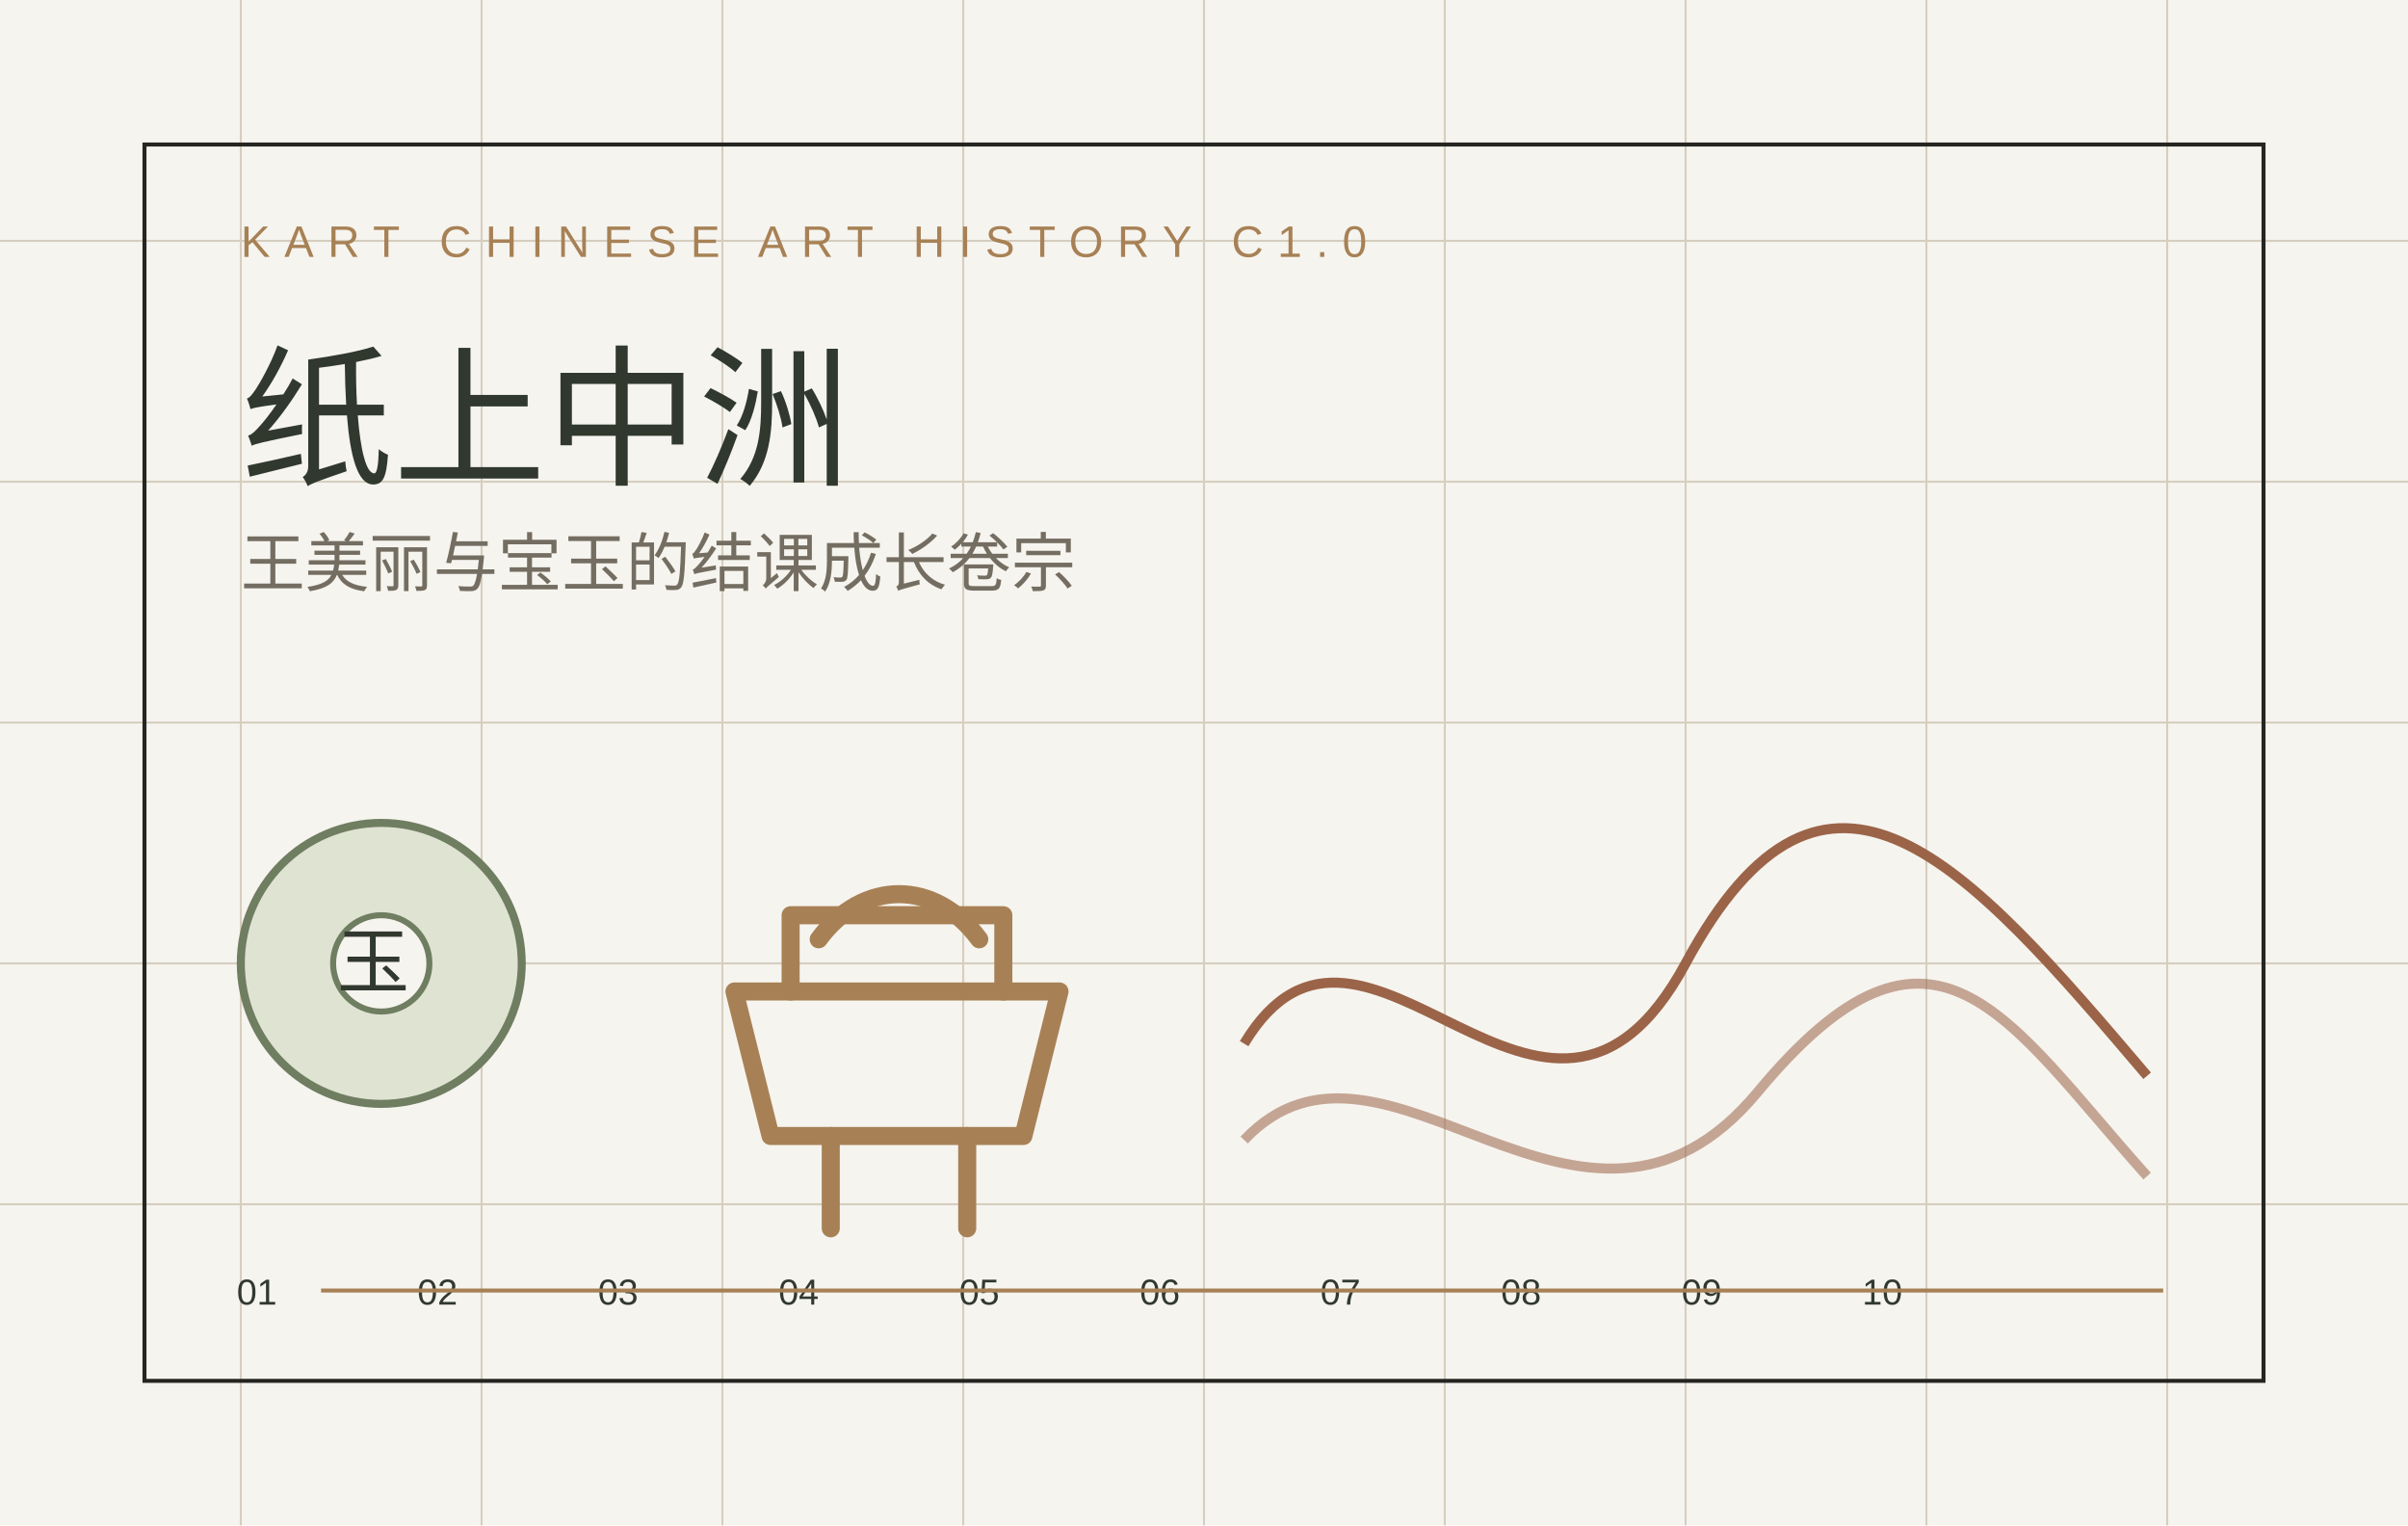
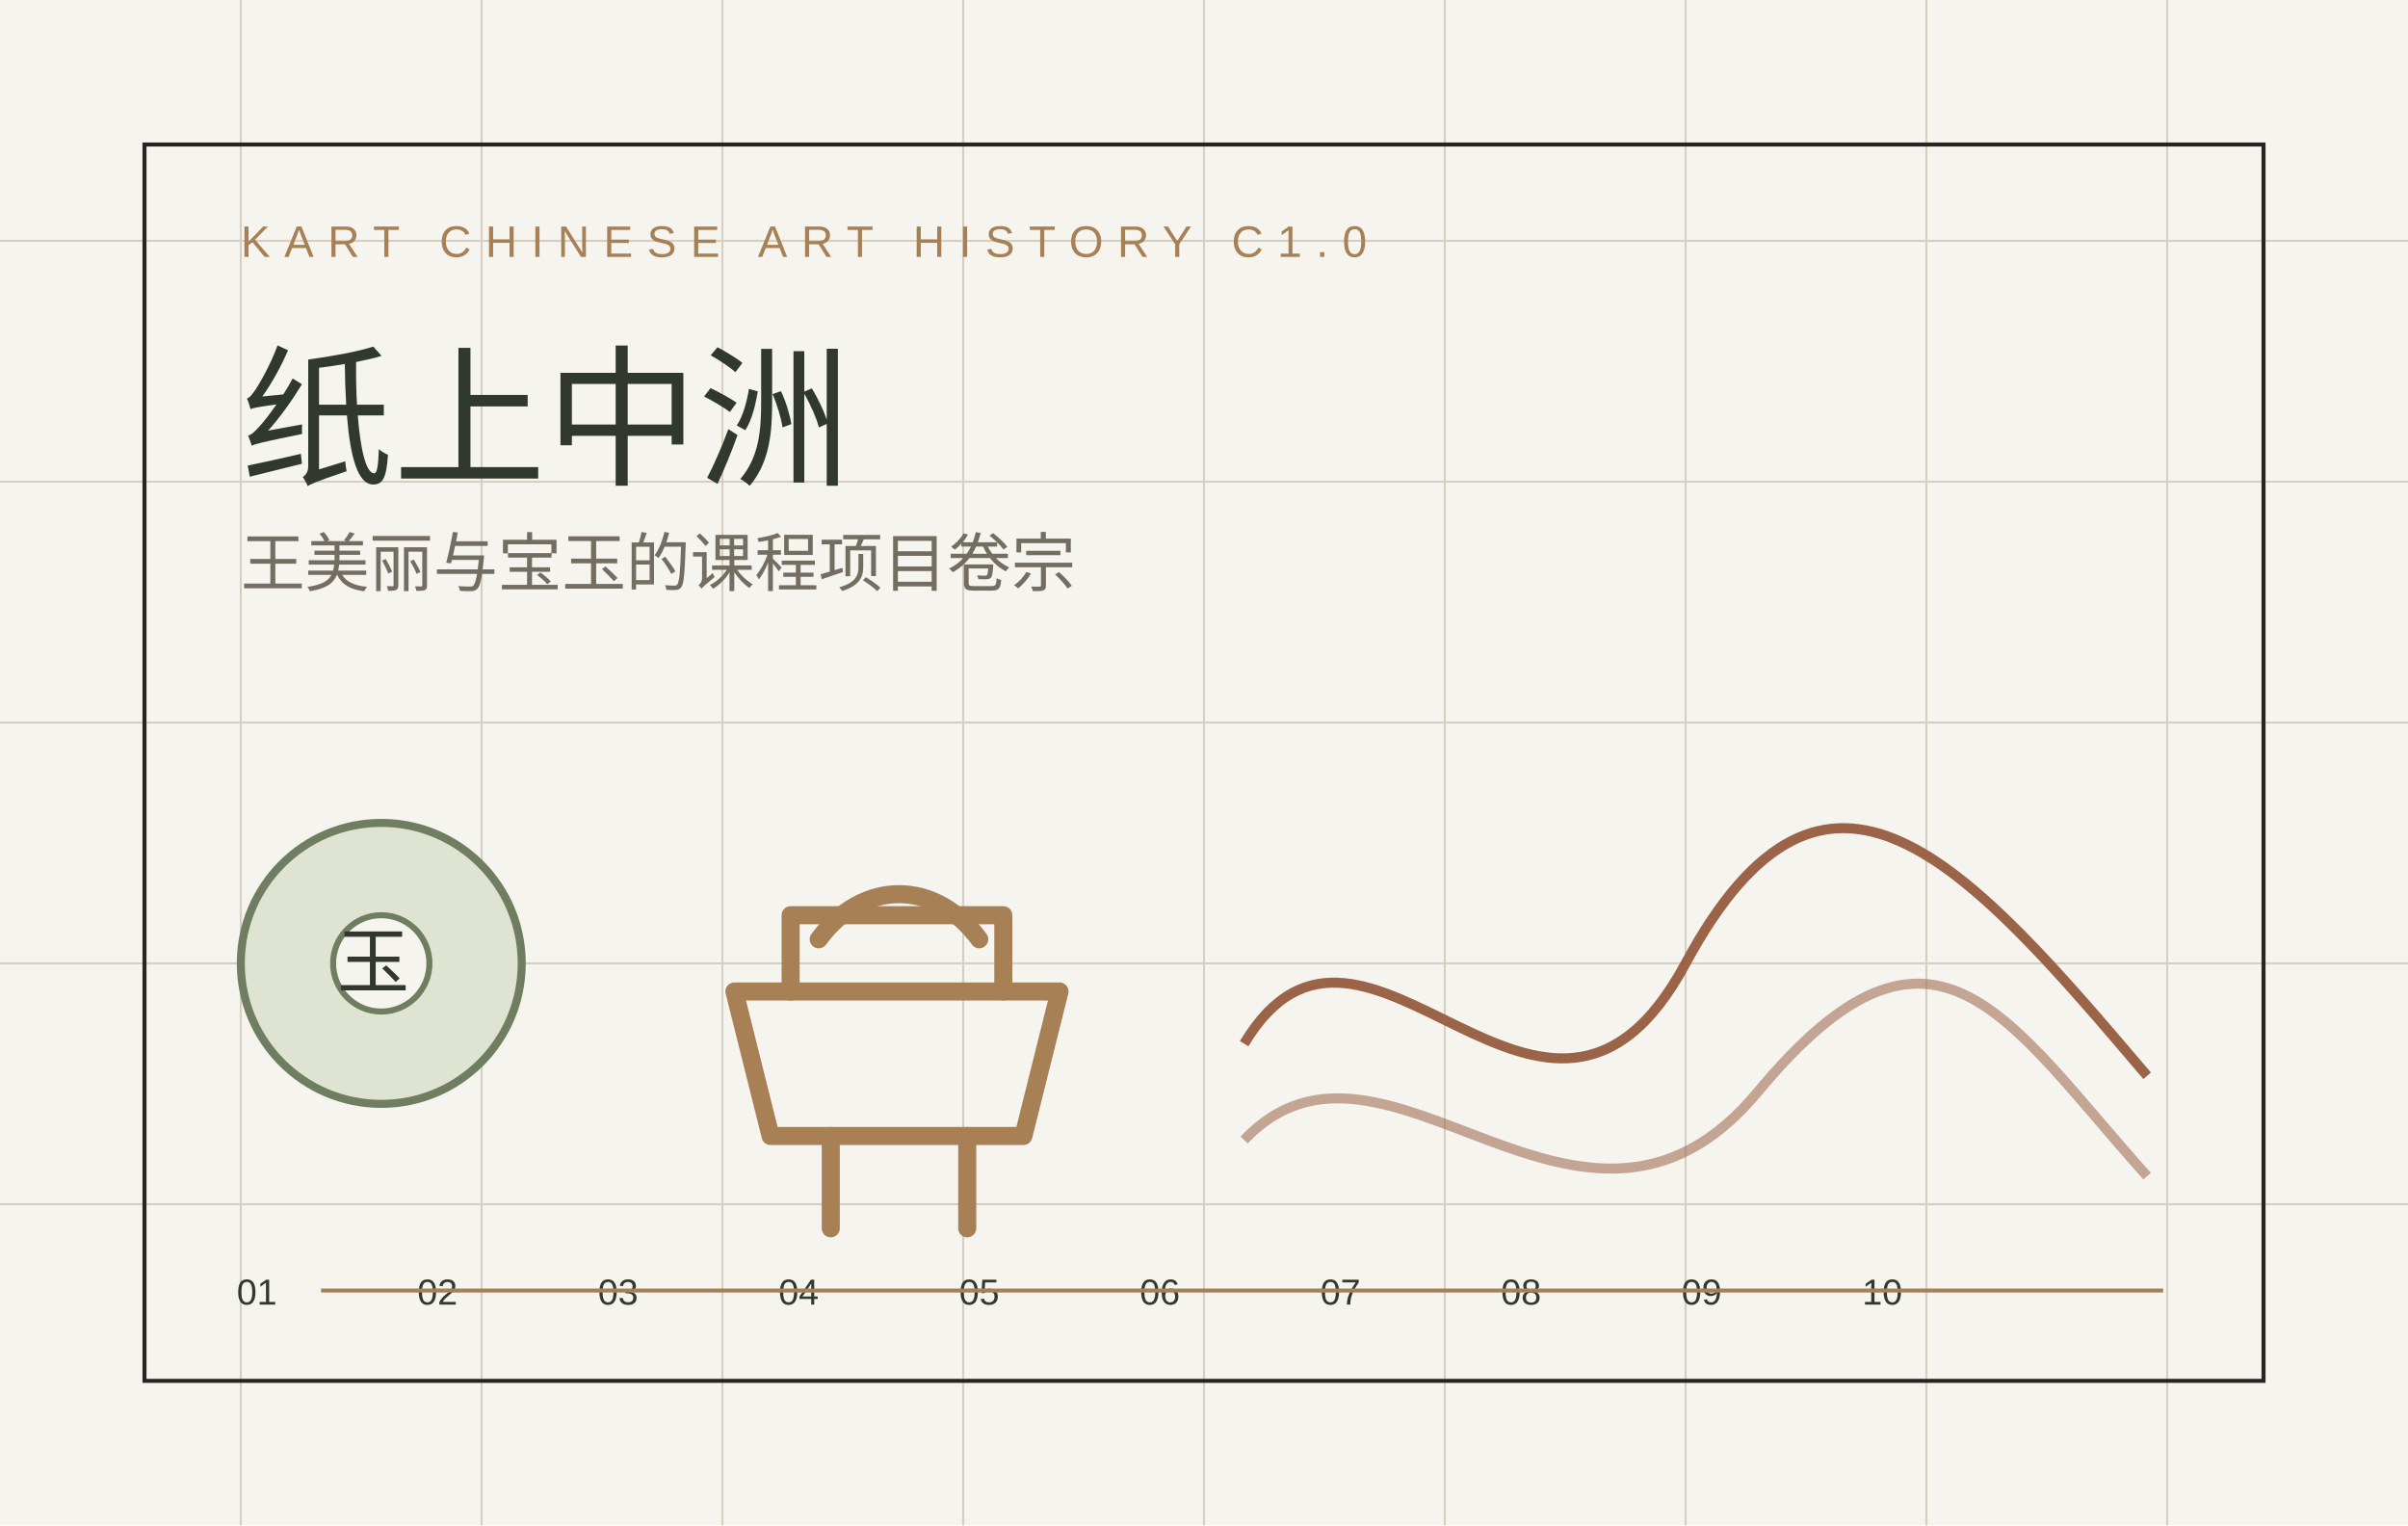
<svg xmlns="http://www.w3.org/2000/svg" viewBox="0 0 1200 760" role="img" aria-labelledby="title desc">
  <rect width="1200" height="760" fill="#f6f4ef" />
  <g stroke="#c9bea9" stroke-width="1" opacity=".7">
    <path d="M0 120H1200M0 240H1200M0 360H1200M0 480H1200M0 600H1200" />
    <path d="M120 0V760M240 0V760M360 0V760M480 0V760M600 0V760M720 0V760M840 0V760M960 0V760M1080 0V760" />
  </g>
  <rect x="72" y="72" width="1056" height="616" fill="none" stroke="#252521" stroke-width="2" />
  <g transform="translate(120 128)">
    <text x="0" y="0" fill="#a78155" font-family="Arial, sans-serif" font-size="22" letter-spacing="7">KART CHINESE ART HISTORY C1.0</text>
    <text x="0" y="108" fill="#31392f" font-family="'Times New Roman', serif" font-size="76">纸上中洲</text>
-     <text x="0" y="164" fill="#746d61" font-family="'Songti SC', serif" font-size="32">王美丽与宝玉的结课成长卷宗</text>
+     <text x="0" y="164" fill="#746d61" font-family="'Songti SC', serif" font-size="32">王美丽与宝玉的课程项目卷宗</text>
  </g>
  <g transform="translate(110 400)">
    <circle cx="80" cy="80" r="70" fill="#dfe3d2" stroke="#6f7d61" stroke-width="4" />
    <circle cx="80" cy="80" r="24" fill="#f6f4ef" stroke="#6f7d61" stroke-width="3" />
    <text x="58" y="92" fill="#31392f" font-family="'Songti SC', serif" font-size="36">玉</text>
  </g>
  <g transform="translate(350 414)" fill="none" stroke="#a78155" stroke-width="9" stroke-linecap="round" stroke-linejoin="round">
    <path d="M16 80H178L160 152H34Z" />
    <path d="M44 80V42H150V80" />
    <path d="M64 152V198M132 152V198" />
    <path d="M58 54C80 24 116 24 138 54" />
  </g>
  <g transform="translate(620 390)" fill="none" stroke="#9b6448" stroke-width="5">
    <path d="M0 130C60 30 150 220 220 90S360 40 450 146" />
    <path d="M0 178C70 104 168 260 256 154S380 118 450 196" opacity=".55" />
  </g>
  <g transform="translate(118 650)" font-family="Arial, sans-serif" font-size="18" fill="#31392f">
    <text>01</text>
    <text x="90">02</text>
    <text x="180">03</text>
    <text x="270">04</text>
    <text x="360">05</text>
    <text x="450">06</text>
    <text x="540">07</text>
    <text x="630">08</text>
    <text x="720">09</text>
    <text x="810">10</text>
    <path d="M42 -7H960" stroke="#a78155" stroke-width="2" />
  </g>
</svg>
